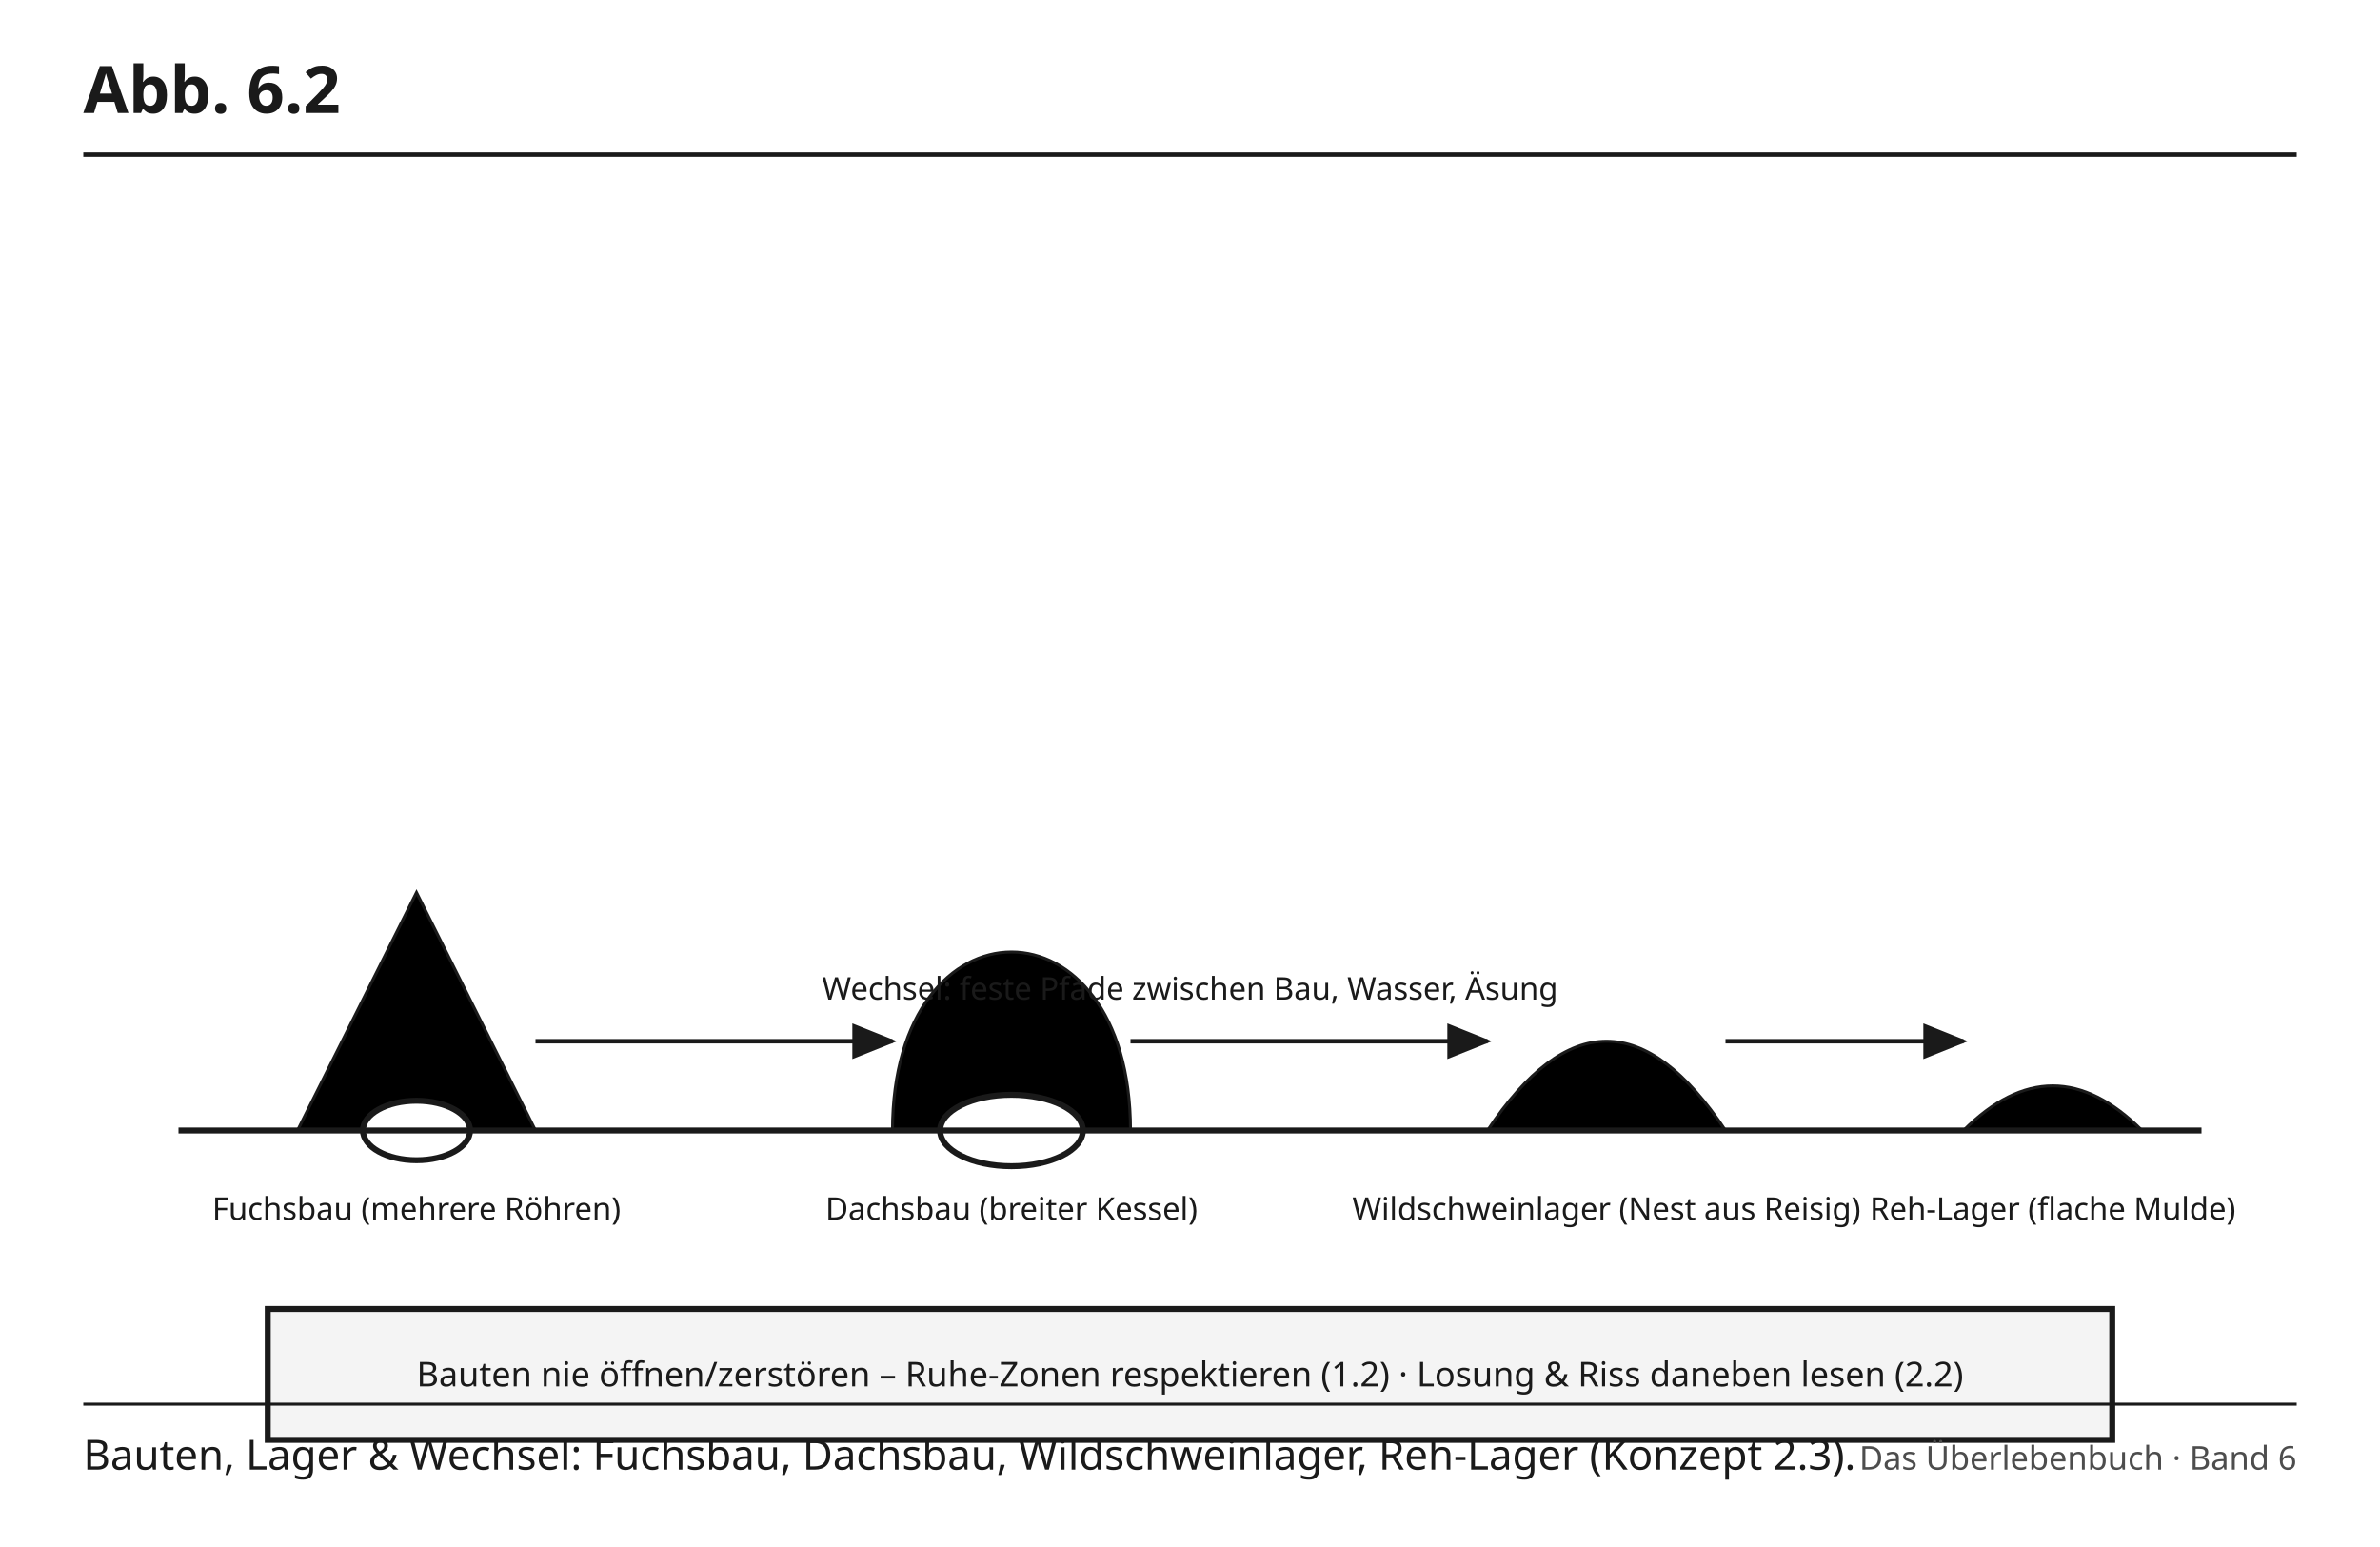
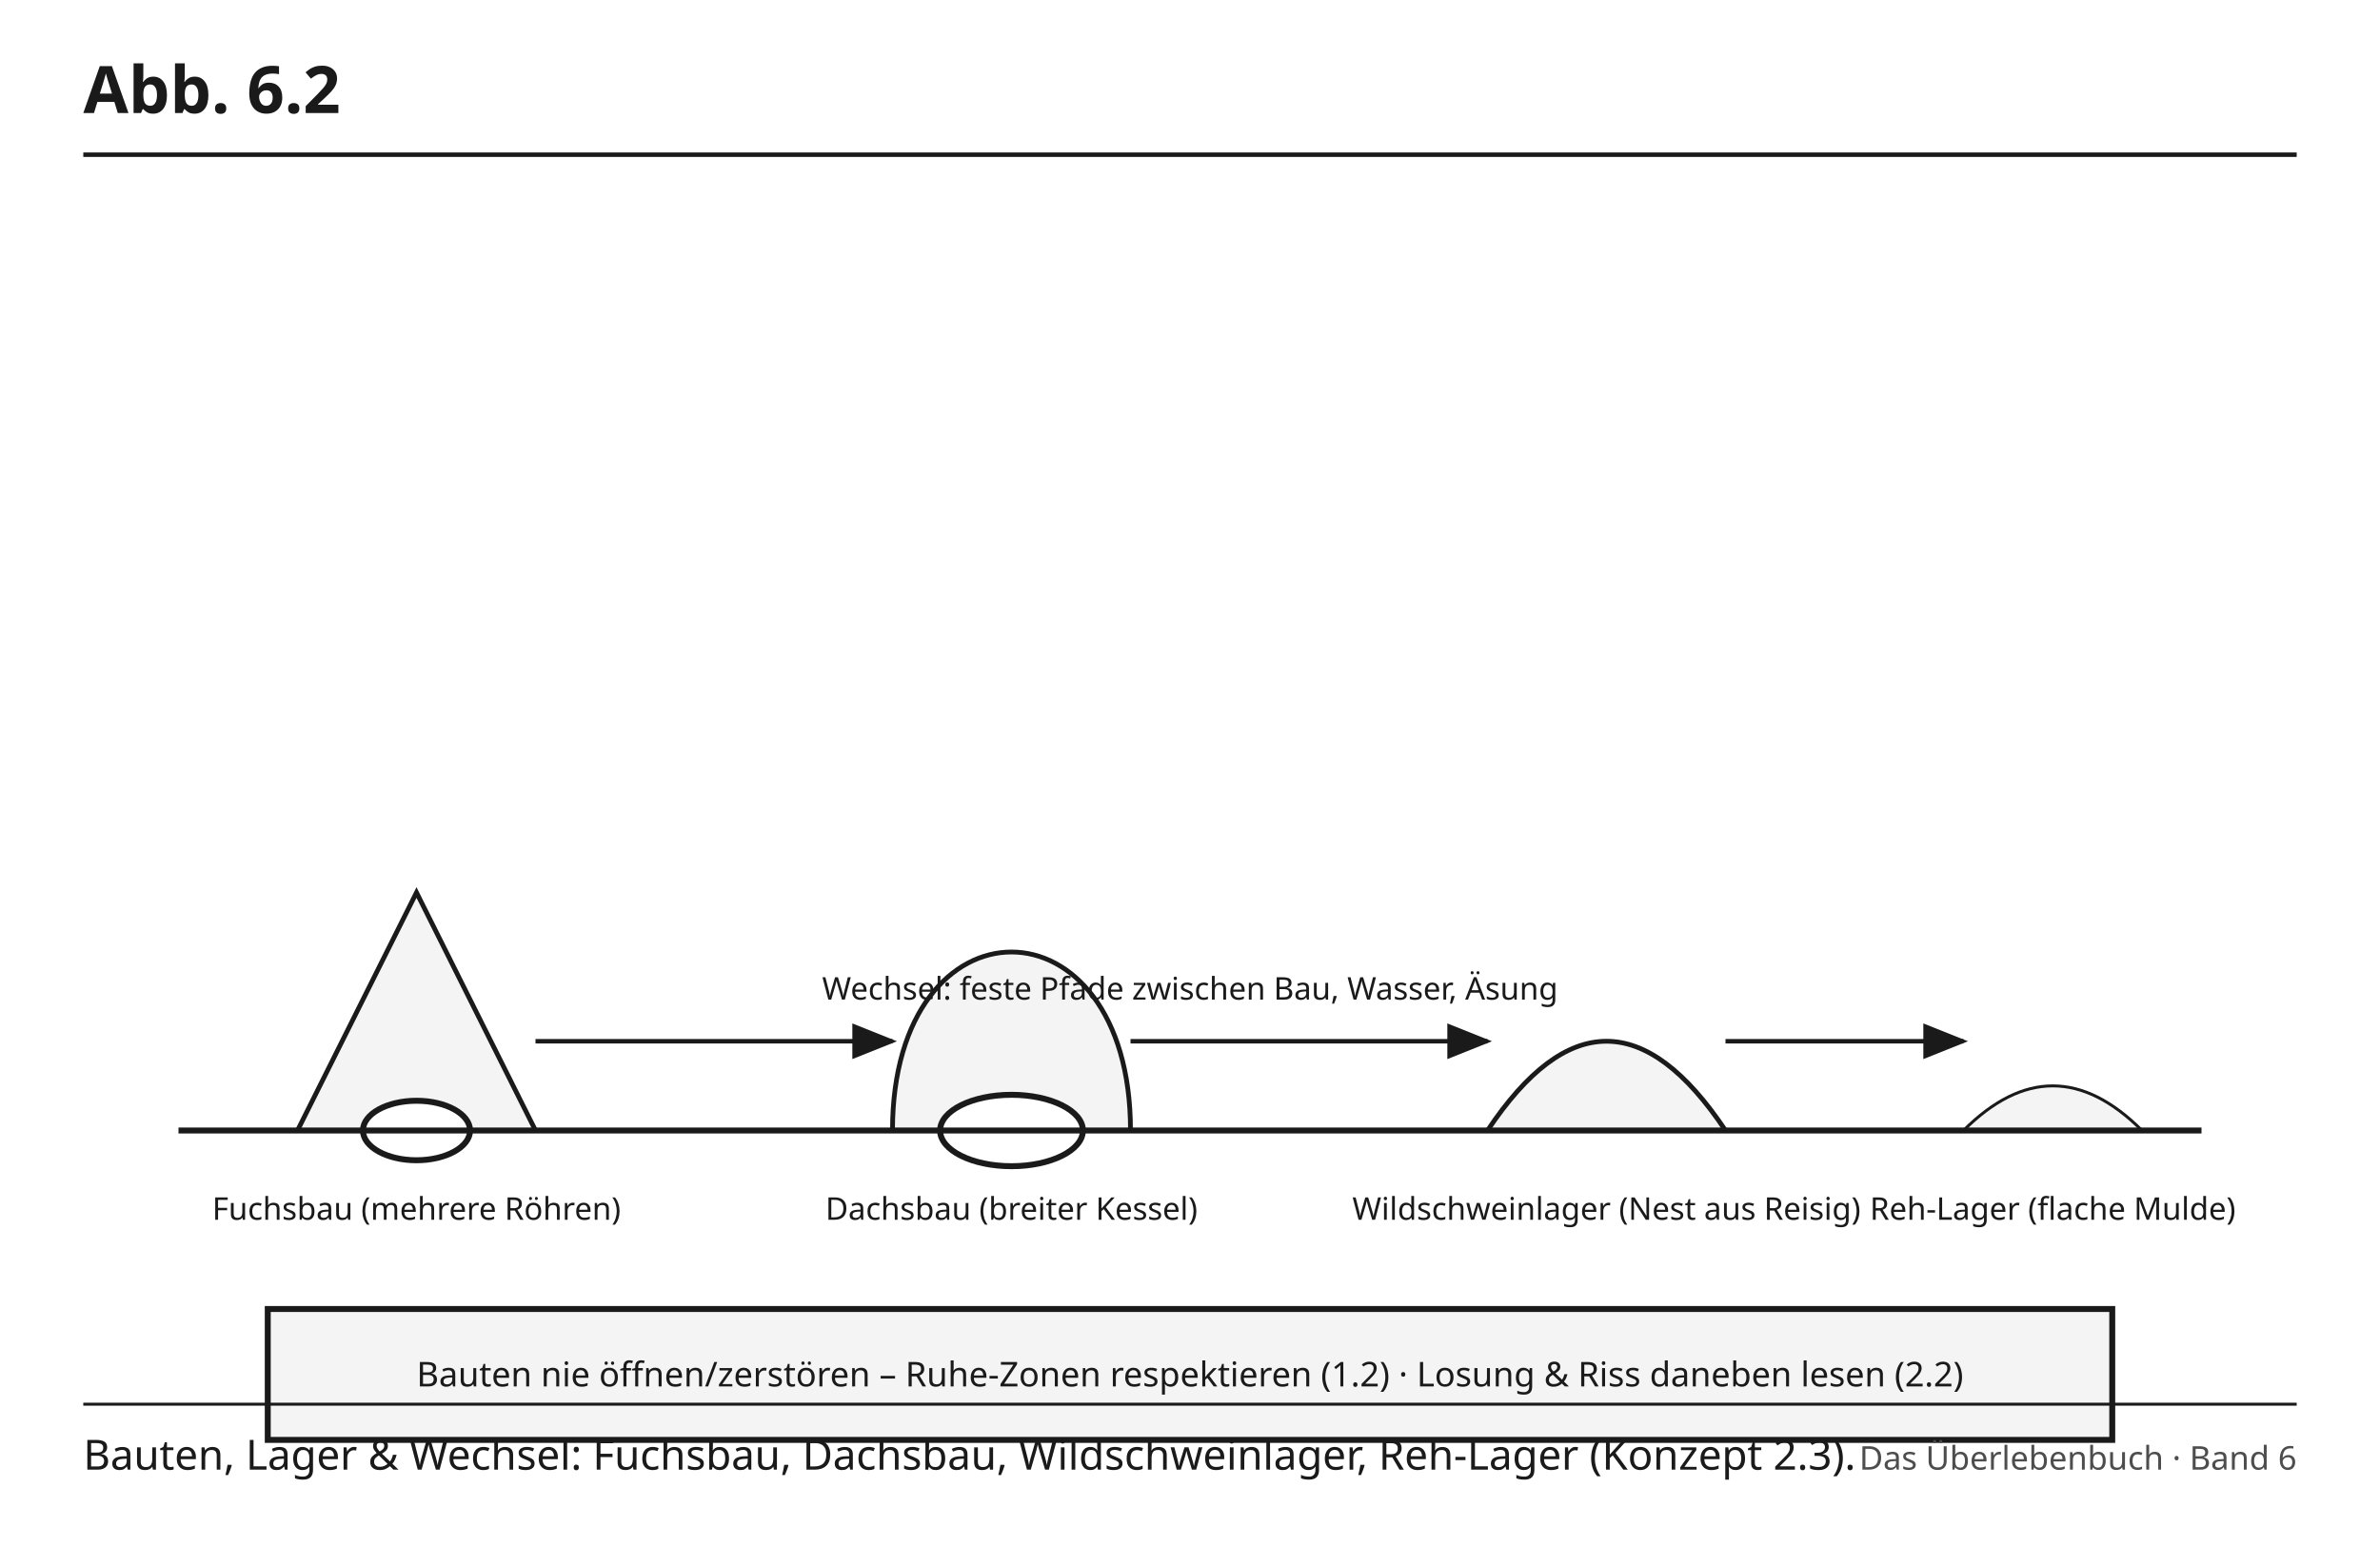
<svg xmlns="http://www.w3.org/2000/svg" viewBox="0 0 800 520" role="img" aria-label="Abb. 6.2 – Bauten, Lager &amp; Wechsel: Fuchsbau, Dachsbau, Wildschweinlager, Reh-Lager (Konzept 2.3).">
  <defs>
    <marker id="ah" markerWidth="10" markerHeight="8" refX="9" refY="4" orient="auto">
      <path d="M0 0 L10 4 L0 8 z" fill="#1a1a1a" />
    </marker>
    <marker id="ahs" markerWidth="10" markerHeight="8" refX="1" refY="4" orient="auto">
      <path d="M10 0 L0 4 L10 8 z" fill="#1a1a1a" />
    </marker>
    <pattern id="hatch" width="8" height="8" patternTransform="rotate(45)" patternUnits="userSpaceOnUse">
      <line x1="0" y1="0" x2="0" y2="8" stroke="#8c8c8c" stroke-width="1.6" />
    </pattern>
    <pattern id="cross" width="8" height="8" patternUnits="userSpaceOnUse">
      <path d="M0 0 L8 8 M8 0 L0 8" stroke="#bfbfbf" stroke-width="1" />
    </pattern>
    <pattern id="dots" width="7" height="7" patternUnits="userSpaceOnUse">
      <circle cx="2" cy="2" r="1.4" fill="#8c8c8c" />
    </pattern>
  </defs>
  <rect x="0" y="0" width="800" height="520" fill="#ffffff" />
  <text x="28" y="38" font-family="sans-serif" font-size="22" text-anchor="start" font-weight="bold" fill="#1a1a1a">Abb. 6.2</text>
  <line x1="28" y1="52" x2="772" y2="52" stroke="#1a1a1a" stroke-width="1.5" />
-   <path d="M100 380 L140 300 L180 380 Z" fill="2" stroke="#1a1a1a" stroke-width="url(#dots)" />
+   <path d="M100 380 L140 300 L180 380 Z" fill="#f4f4f4" stroke="#1a1a1a" stroke-width="1.6" />
  <ellipse cx="140" cy="380" rx="18" ry="10" fill="#ffffff" stroke="#1a1a1a" stroke-width="2" />
  <text x="140" y="410" font-family="sans-serif" font-size="10.5" text-anchor="middle" font-weight="normal" fill="#1a1a1a">Fuchsbau (mehrere Röhren)</text>
-   <path d="M300 380 C 300 300 380 300 380 380" fill="2" stroke="#1a1a1a" stroke-width="url(#dots)" />
+   <path d="M300 380 C 300 300 380 300 380 380" fill="#f4f4f4" stroke="#1a1a1a" stroke-width="1.6" />
  <ellipse cx="340" cy="380" rx="24" ry="12" fill="#ffffff" stroke="#1a1a1a" stroke-width="2" />
  <text x="340" y="410" font-family="sans-serif" font-size="10.5" text-anchor="middle" font-weight="normal" fill="#1a1a1a">Dachsbau (breiter Kessel)</text>
-   <path d="M500 380 q 40 -60 80 0" fill="2" stroke="#1a1a1a" stroke-width="url(#hatch)" />
+   <path d="M500 380 q 40 -60 80 0" fill="#f4f4f4" stroke="#1a1a1a" stroke-width="1.6" />
  <text x="540" y="410" font-family="sans-serif" font-size="10.5" text-anchor="middle" font-weight="normal" fill="#1a1a1a">Wildschweinlager (Nest aus Reisig)</text>
-   <path d="M660 380 q 30 -30 60 0" fill="2" stroke="#1a1a1a" stroke-width="#e2e2e2" />
+   <path d="M660 380 q 30 -30 60 0" fill="#f4f4f4" stroke="#1a1a1a" stroke-width="#e2e2e2" />
  <text x="690" y="410" font-family="sans-serif" font-size="10.5" text-anchor="middle" font-weight="normal" fill="#1a1a1a">Reh-Lager (flache Mulde)</text>
  <line x1="60" y1="380" x2="740" y2="380" stroke="#1a1a1a" stroke-width="2" />
  <line x1="180" y1="350" x2="300" y2="350" stroke="#1a1a1a" stroke-width="1.5" marker-end="url(#ah)" />
  <line x1="380" y1="350" x2="500" y2="350" stroke="#1a1a1a" stroke-width="1.5" marker-end="url(#ah)" />
  <line x1="580" y1="350" x2="660" y2="350" stroke="#1a1a1a" stroke-width="1.5" marker-end="url(#ah)" />
  <text x="400" y="336" font-family="sans-serif" font-size="10.5" text-anchor="middle" font-weight="normal" fill="#1a1a1a">Wechsel: feste Pfade zwischen Bau, Wasser, Äsung</text>
  <rect x="90" y="440" width="620" height="44" fill="#f4f4f4" stroke="#1a1a1a" stroke-width="2" />
  <text x="400" y="466.025" font-family="sans-serif" font-size="11.5" text-anchor="middle" font-weight="normal" fill="#1a1a1a">Bauten nie öffnen/zerstören – Ruhe-Zonen respektieren (1.2) · Losung &amp; Riss daneben lesen (2.2)</text>
  <line x1="28" y1="472" x2="772" y2="472" stroke="#1a1a1a" stroke-width="1" />
  <text x="28" y="494" font-family="sans-serif" font-size="14" text-anchor="start" font-weight="normal" fill="#1a1a1a">Bauten, Lager &amp; Wechsel: Fuchsbau, Dachsbau, Wildschweinlager, Reh-Lager (Konzept 2.3).</text>
  <text x="772" y="494" font-family="sans-serif" font-size="11" text-anchor="end" font-weight="normal" fill="#4d4d4d">Das Überlebenbuch · Band 6</text>
</svg>
